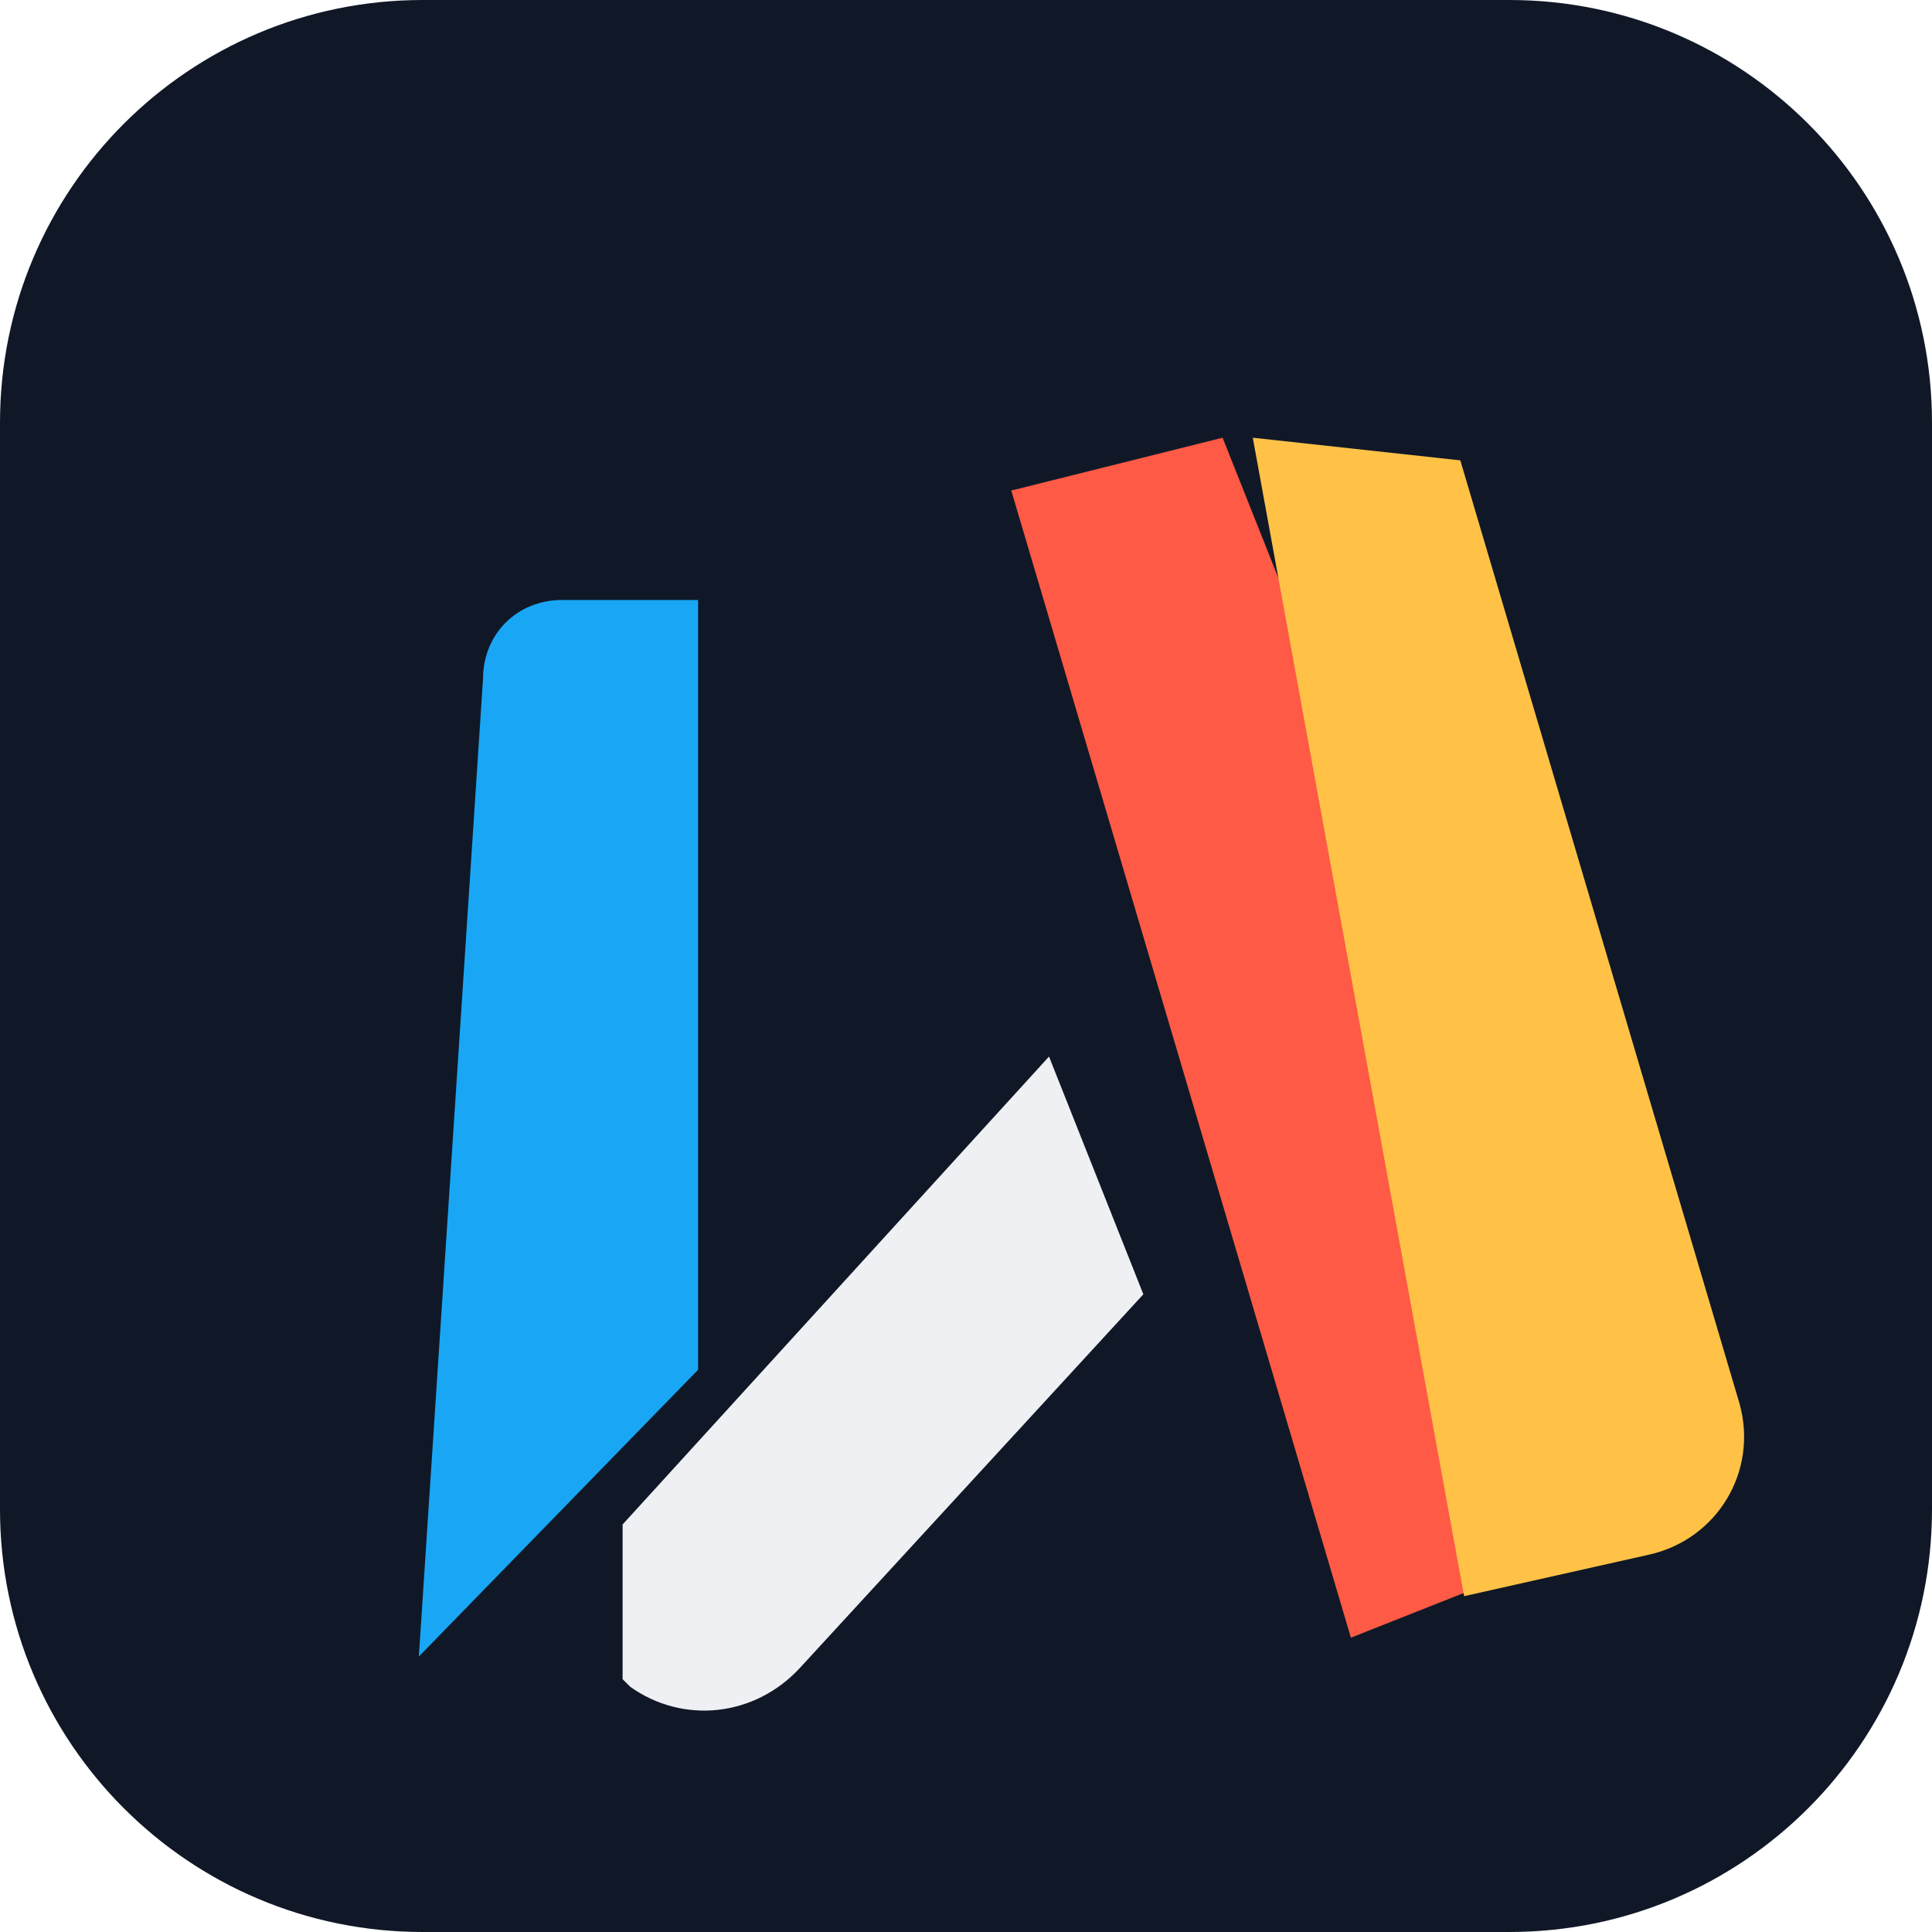
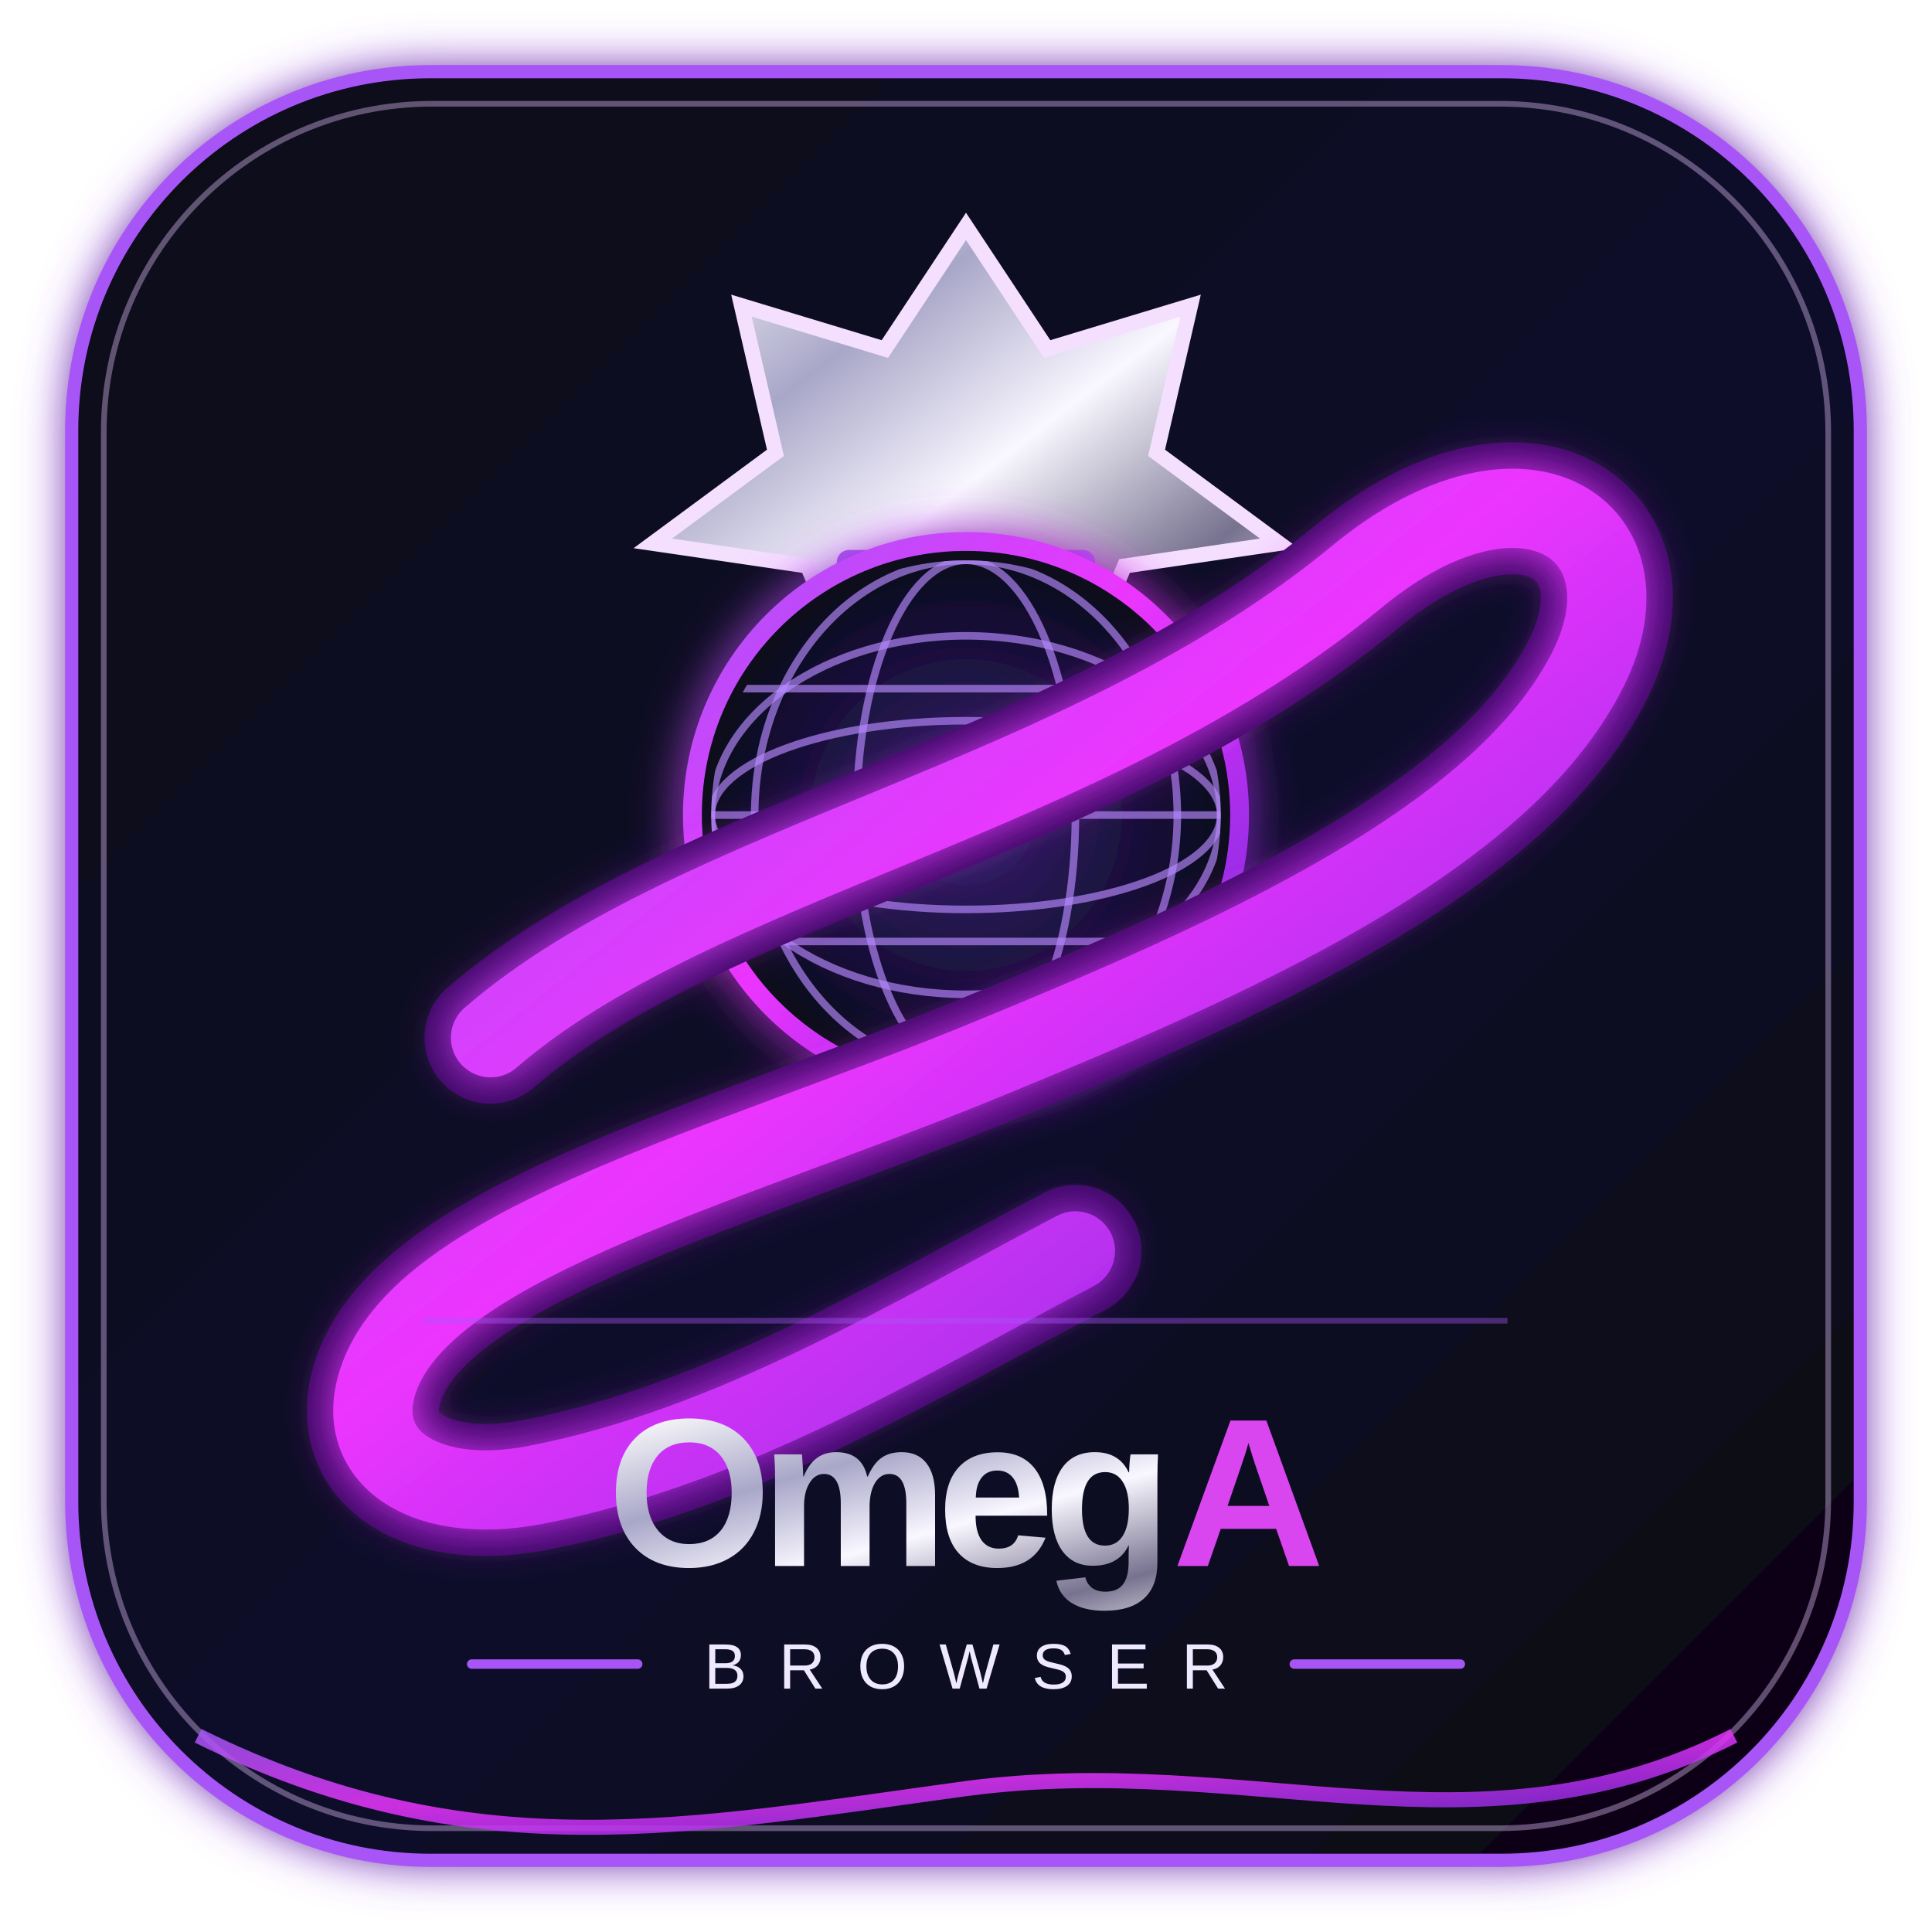
- <svg xmlns="http://www.w3.org/2000/svg" width="512" height="512" viewBox="0 0 512 512">
-   <rect width="512" height="512" rx="112" fill="#101827" />
-   <g transform="translate(54 54)">
-     <path d="M74 126c0-12 9-21 21-21h36v204l-74 76 17-259Z" fill="#19A7F5" />
-     <path d="M214 76 270 62l101 254c7 18-1 38-19 45l-48 19L214 76Z" fill="#FF5A45" />
-     <path d="M278 62 333 68l74 250c5 18-6 36-24 40l-49 11L278 62Z" fill="#FFC247" />
-     <path d="M111 350 224 226l25 63-91 99c-12 13-31 15-45 5l-2-2Z" fill="#F7F9FC" opacity=".96" />
+ <svg xmlns="http://www.w3.org/2000/svg" width="1024" height="1024" viewBox="0 0 1024 1024">
+   <defs>
+     <linearGradient id="bg" x1="0" y1="0" x2="1" y2="1">
+       <stop stop-color="#090817" />
+       <stop offset=".55" stop-color="#100b2b" />
+       <stop offset="1" stop-color="#050510" />
+     </linearGradient>
+     <linearGradient id="chrome" x1="0" y1="0" x2="1" y2="1">
+       <stop stop-color="#fff" />
+       <stop offset=".28" stop-color="#a9a7c8" />
+       <stop offset=".52" stop-color="#f9f7ff" />
+       <stop offset=".78" stop-color="#77728f" />
+       <stop offset="1" stop-color="#fff" />
+     </linearGradient>
+     <linearGradient id="violet" x1="0" y1="0" x2="1" y2="1">
+       <stop stop-color="#a855f7" />
+       <stop offset=".45" stop-color="#ec35ff" />
+       <stop offset="1" stop-color="#6d28d9" />
+     </linearGradient>
+     <radialGradient id="globe">
+       <stop stop-color="#37206f" />
+       <stop offset=".75" stop-color="#130d31" />
+       <stop offset="1" stop-color="#080717" />
+     </radialGradient>
+     <filter id="glow" x="-50%" y="-50%" width="200%" height="200%">
+       <feGaussianBlur stdDeviation="12" result="b" />
+       <feMerge>
+         <feMergeNode in="b" />
+         <feMergeNode in="SourceGraphic" />
+       </feMerge>
+     </filter>
+     <clipPath id="clip">
+       <circle cx="512" cy="432" r="135" />
+     </clipPath>
+   </defs>
+   <rect x="38" y="38" width="948" height="948" rx="190" fill="url(#bg)" stroke="#a855f7" stroke-width="7" filter="url(#glow)" />
+   <rect x="55" y="55" width="914" height="914" rx="174" fill="none" stroke="#e9c8ff" stroke-opacity=".38" stroke-width="3" />
+   <path d="M512 120l43 65 76-23-18 78 65 48-82 12-31 74-53-63-53 63-31-74-82-12 65-48-18-78 76 23z" fill="url(#chrome)" stroke="#f5dfff" stroke-width="8" />
+   <path d="M450 298h124" stroke="#a855f7" stroke-width="13" stroke-linecap="round" />
+   <circle cx="512" cy="432" r="145" fill="url(#globe)" stroke="url(#violet)" stroke-width="10" filter="url(#glow)" />
+   <g clip-path="url(#clip)" fill="none" stroke="#b78aff" stroke-opacity=".65" stroke-width="4">
+     <ellipse cx="512" cy="432" rx="58" ry="135" />
+     <ellipse cx="512" cy="432" rx="112" ry="135" />
+     <ellipse cx="512" cy="432" rx="135" ry="50" />
+     <ellipse cx="512" cy="432" rx="135" ry="95" />
+     <path d="M377 432h270M390 365h244M390 499h244" />
  </g>
+   <path d="M260 550C370 455 575 425 720 305c88-72 158-24 122 49-45 91-188 154-325 210-133 54-280 93-313 159-23 47 19 76 80 64 104-20 200-79 286-124" fill="none" stroke="#3b0764" stroke-width="70" stroke-linecap="round" />
+   <path d="M260 550C370 455 575 425 720 305c88-72 158-24 122 49-45 91-188 154-325 210-133 54-280 93-313 159-23 47 19 76 80 64 104-20 200-79 286-124" fill="none" stroke="url(#violet)" stroke-width="42" stroke-linecap="round" filter="url(#glow)" />
+   <path d="M225 700h574" stroke="#a855f7" stroke-opacity=".4" stroke-width="3" />
+   <text x="512" y="830" text-anchor="middle" font-family="Arial,Helvetica,sans-serif" font-size="112" font-weight="700" letter-spacing="-6" fill="url(#chrome)">Omeg<tspan fill="#d946ef">A</tspan>
+   </text>
+   <text x="512" y="895" text-anchor="middle" font-family="Arial,Helvetica,sans-serif" font-size="34" letter-spacing="17" fill="#eee9ff">BROWSER</text>
+   <path d="M250 882h88M686 882h88" stroke="#a855f7" stroke-width="5" stroke-linecap="round" />
+   <path d="M105 920c145 72 260 48 407 28 150-20 272 41 407-28" fill="none" stroke="url(#violet)" stroke-width="8" opacity=".85" />
</svg>
